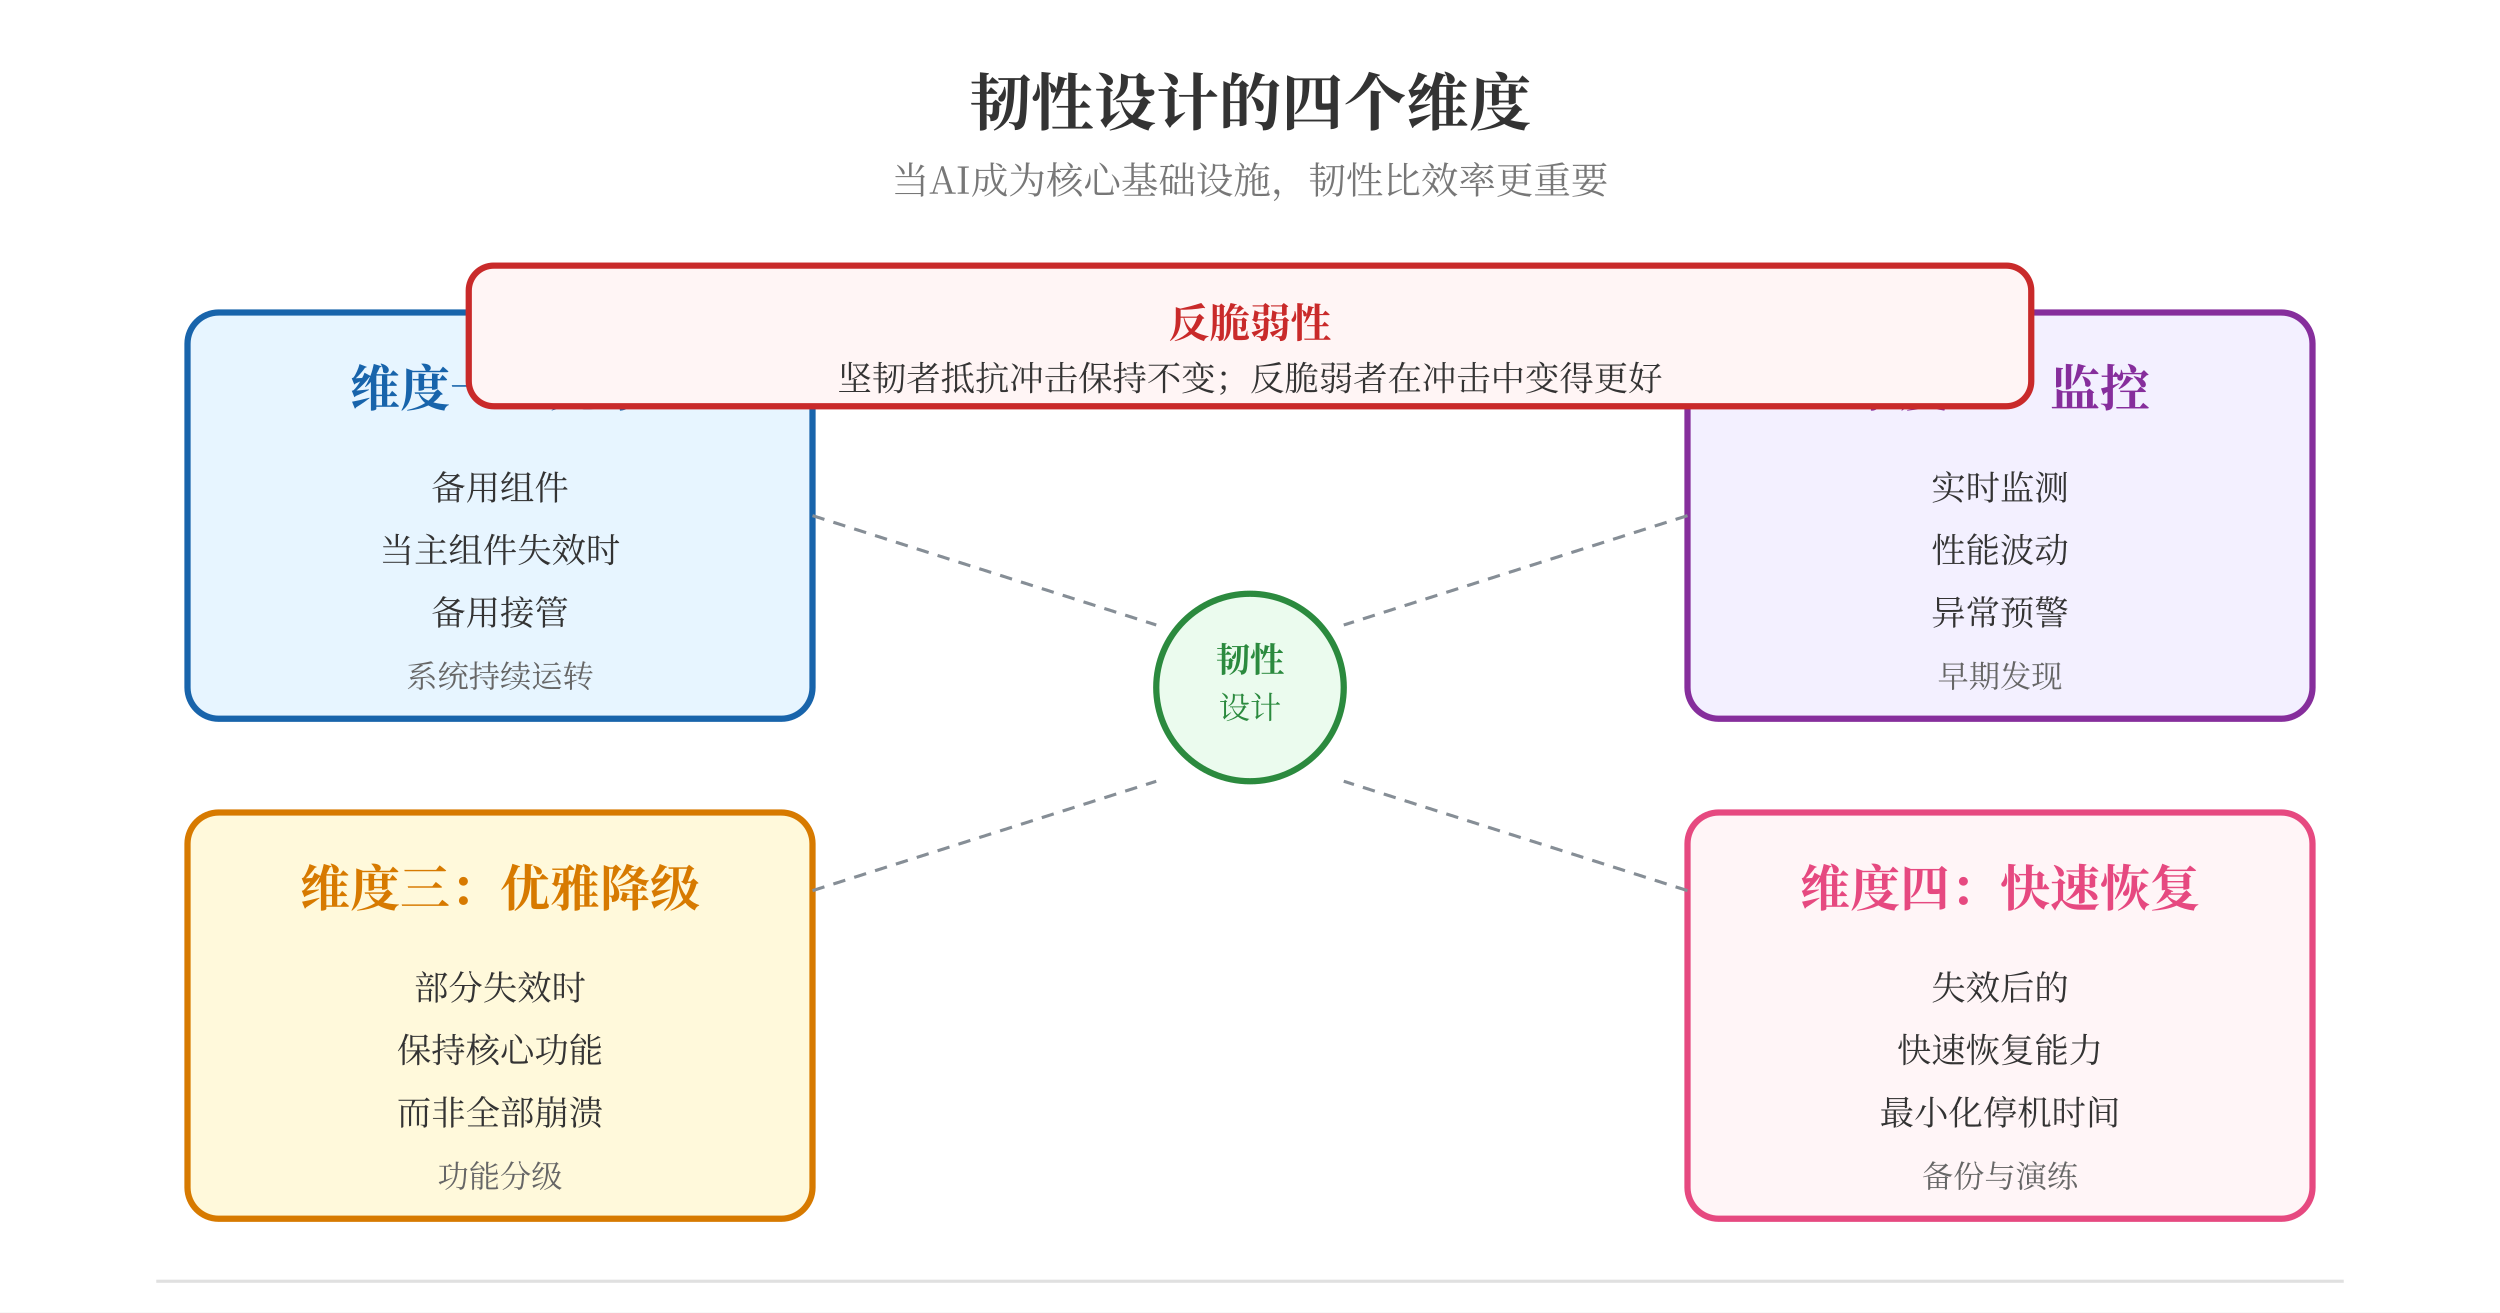
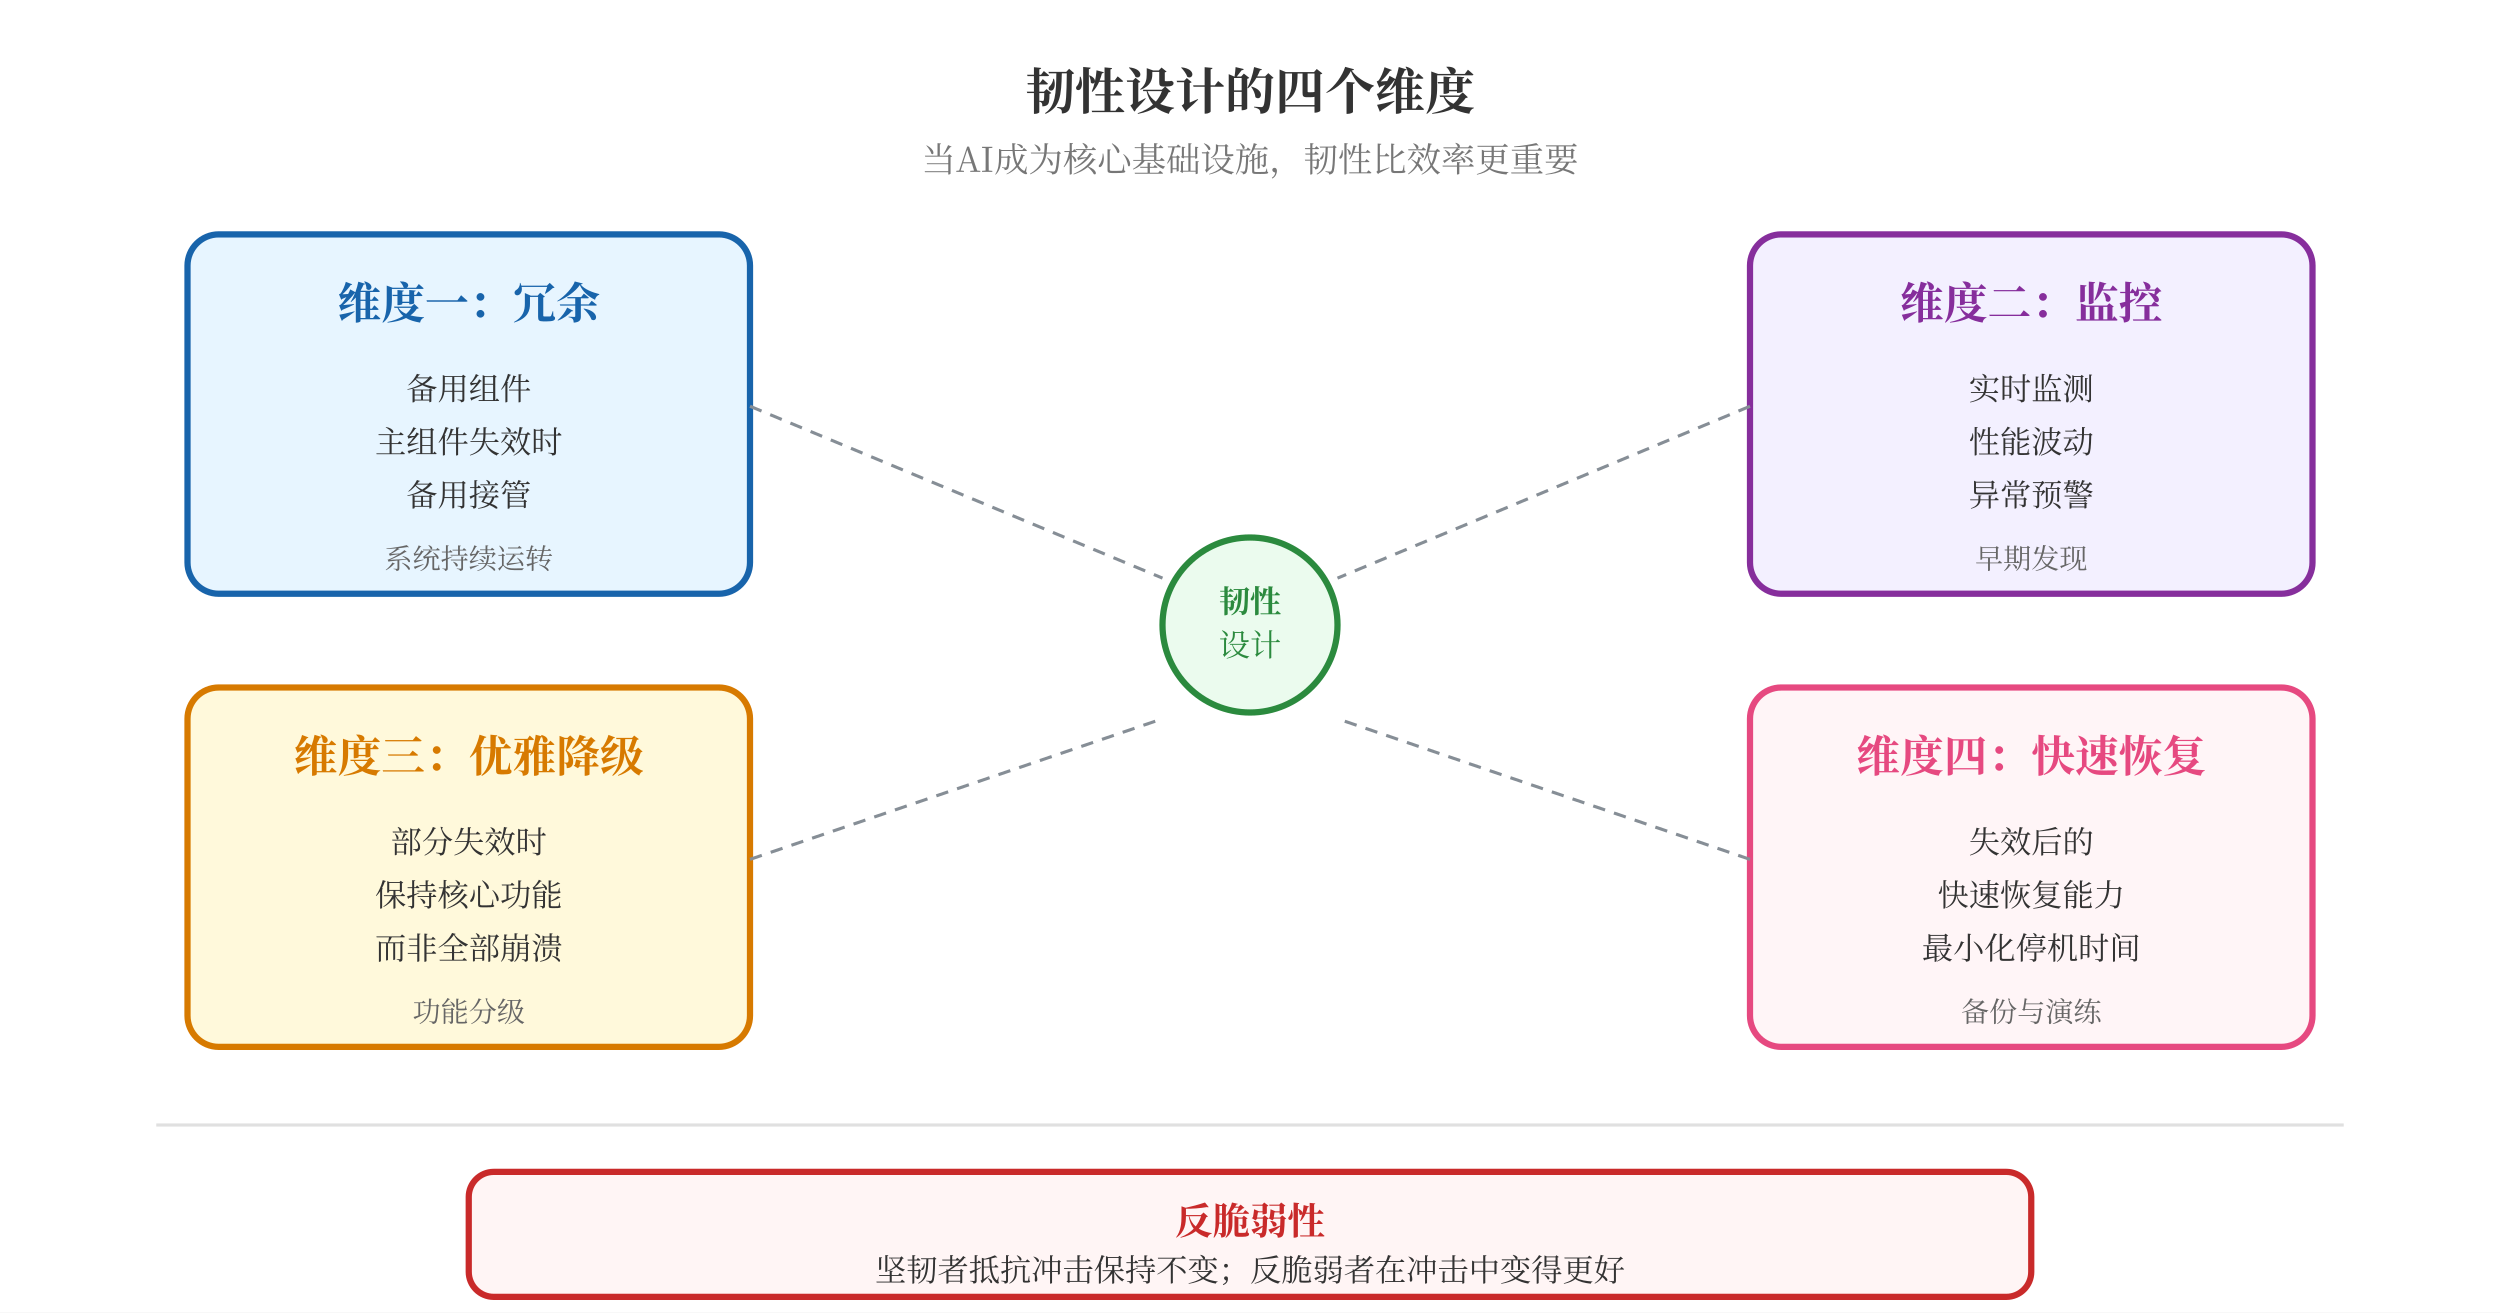
<svg xmlns="http://www.w3.org/2000/svg" viewBox="0 0 800 420" style="font-family: 'Noto Serif CJK SC', serif; background: #fefefe;">
  <rect width="800" height="420" fill="white" />
-   <text x="400" y="40" text-anchor="middle" font-size="20" font-weight="bold" fill="#333">韧性设计的四个维度</text>
-   <text x="400" y="62" text-anchor="middle" font-size="12" fill="#777">当AI成为核心基础设施，韧性比效率更重要</text>
-   <rect x="60" y="100" width="200" height="130" rx="10" fill="#e7f5ff" stroke="#1864ab" stroke-width="2" />
-   <text x="160" y="130" text-anchor="middle" font-size="16" font-weight="bold" fill="#1864ab">维度一：冗余</text>
-   <text x="160" y="160" text-anchor="middle" font-size="11" fill="#333">备用组件</text>
-   <text x="160" y="180" text-anchor="middle" font-size="11" fill="#333">当主组件失效时</text>
-   <text x="160" y="200" text-anchor="middle" font-size="11" fill="#333">备用接管</text>
-   <text x="160" y="220" text-anchor="middle" font-size="10" fill="#666">系统持续运转</text>
-   <rect x="540" y="100" width="200" height="130" rx="10" fill="#f3f0ff" stroke="#862e9c" stroke-width="2" />
-   <text x="640" y="130" text-anchor="middle" font-size="16" font-weight="bold" fill="#862e9c">维度二：监控</text>
-   <text x="640" y="160" text-anchor="middle" font-size="11" fill="#333">实时监测</text>
-   <text x="640" y="180" text-anchor="middle" font-size="11" fill="#333">性能波动</text>
-   <text x="640" y="200" text-anchor="middle" font-size="11" fill="#333">异常预警</text>
-   <text x="640" y="220" text-anchor="middle" font-size="10" fill="#666">早期发现</text>
-   <rect x="60" y="260" width="200" height="130" rx="10" fill="#fff9db" stroke="#d77a00" stroke-width="2" />
-   <text x="160" y="290" text-anchor="middle" font-size="16" font-weight="bold" fill="#d77a00">维度三：优雅降级</text>
-   <text x="160" y="320" text-anchor="middle" font-size="11" fill="#333">部分失效时</text>
-   <text x="160" y="340" text-anchor="middle" font-size="11" fill="#333">保持核心功能</text>
-   <text x="160" y="360" text-anchor="middle" font-size="11" fill="#333">而非全部崩溃</text>
-   <text x="160" y="380" text-anchor="middle" font-size="10" fill="#666">功能分级</text>
-   <rect x="540" y="260" width="200" height="130" rx="10" fill="#fff5f7" stroke="#e64980" stroke-width="2" />
-   <text x="640" y="290" text-anchor="middle" font-size="16" font-weight="bold" fill="#e64980">维度四：快速恢复</text>
-   <text x="640" y="320" text-anchor="middle" font-size="11" fill="#333">失效后的</text>
-   <text x="640" y="340" text-anchor="middle" font-size="11" fill="#333">快速恢复能力</text>
-   <text x="640" y="360" text-anchor="middle" font-size="11" fill="#333">最小化停机时间</text>
-   <text x="640" y="380" text-anchor="middle" font-size="10" fill="#666">备份与演练</text>
-   <circle cx="400" cy="220" r="30" fill="#ebfbee" stroke="#2b8a3e" stroke-width="2" />
-   <text x="400" y="215" text-anchor="middle" font-size="11" font-weight="bold" fill="#2b8a3e">韧性</text>
-   <text x="400" y="230" text-anchor="middle" font-size="10" fill="#2b8a3e">设计</text>
-   <path d="M260 165 L370 200" fill="none" stroke="#868e96" stroke-width="1" stroke-dasharray="4,3" />
-   <path d="M540 165 L430 200" fill="none" stroke="#868e96" stroke-width="1" stroke-dasharray="4,3" />
-   <path d="M260 285 L370 250" fill="none" stroke="#868e96" stroke-width="1" stroke-dasharray="4,3" />
-   <path d="M540 285 L430 250" fill="none" stroke="#868e96" stroke-width="1" stroke-dasharray="4,3" />
-   <line x1="50" y1="410" x2="750" y2="410" stroke="#e0e0e0" stroke-width="1" />
-   <rect x="150" y="85" width="500" height="45" rx="8" fill="#fff5f5" stroke="#c92a2a" stroke-width="2" />
-   <text x="400" y="108" text-anchor="middle" font-size="13" font-weight="bold" fill="#c92a2a">反脆弱性</text>
-   <text x="400" y="125" text-anchor="middle" font-size="11" fill="#333">坚韧者抵抗冲击保持不变；反脆弱者在冲击中变得更好</text>
+   <text x="400" y="35" text-anchor="middle" font-size="16" font-weight="bold" fill="#333">韧性设计的四个维度</text>
+   <text x="400" y="55" text-anchor="middle" font-size="11" fill="#777">当AI成为核心基础设施，韧性比效率更重要</text>
+   <rect x="60" y="75" width="180" height="115" rx="10" fill="#e7f5ff" stroke="#1864ab" stroke-width="2" />
+   <text x="150" y="102" text-anchor="middle" font-size="14" font-weight="bold" fill="#1864ab">维度一：冗余</text>
+   <text x="150" y="128" text-anchor="middle" font-size="10" fill="#333">备用组件</text>
+   <text x="150" y="145" text-anchor="middle" font-size="10" fill="#333">主组件失效时</text>
+   <text x="150" y="162" text-anchor="middle" font-size="10" fill="#333">备用接管</text>
+   <text x="150" y="182" text-anchor="middle" font-size="9" fill="#666">系统持续运转</text>
+   <rect x="560" y="75" width="180" height="115" rx="10" fill="#f3f0ff" stroke="#862e9c" stroke-width="2" />
+   <text x="650" y="102" text-anchor="middle" font-size="14" font-weight="bold" fill="#862e9c">维度二：监控</text>
+   <text x="650" y="128" text-anchor="middle" font-size="10" fill="#333">实时监测</text>
+   <text x="650" y="145" text-anchor="middle" font-size="10" fill="#333">性能波动</text>
+   <text x="650" y="162" text-anchor="middle" font-size="10" fill="#333">异常预警</text>
+   <text x="650" y="182" text-anchor="middle" font-size="9" fill="#666">早期发现</text>
+   <rect x="60" y="220" width="180" height="115" rx="10" fill="#fff9db" stroke="#d77a00" stroke-width="2" />
+   <text x="150" y="247" text-anchor="middle" font-size="14" font-weight="bold" fill="#d77a00">维度三：优雅降级</text>
+   <text x="150" y="273" text-anchor="middle" font-size="10" fill="#333">部分失效时</text>
+   <text x="150" y="290" text-anchor="middle" font-size="10" fill="#333">保持核心功能</text>
+   <text x="150" y="307" text-anchor="middle" font-size="10" fill="#333">而非全部崩溃</text>
+   <text x="150" y="327" text-anchor="middle" font-size="9" fill="#666">功能分级</text>
+   <rect x="560" y="220" width="180" height="115" rx="10" fill="#fff5f7" stroke="#e64980" stroke-width="2" />
+   <text x="650" y="247" text-anchor="middle" font-size="14" font-weight="bold" fill="#e64980">维度四：快速恢复</text>
+   <text x="650" y="273" text-anchor="middle" font-size="10" fill="#333">失效后的</text>
+   <text x="650" y="290" text-anchor="middle" font-size="10" fill="#333">快速恢复能力</text>
+   <text x="650" y="307" text-anchor="middle" font-size="10" fill="#333">最小化停机时间</text>
+   <text x="650" y="327" text-anchor="middle" font-size="9" fill="#666">备份与演练</text>
+   <circle cx="400" cy="200" r="28" fill="#ebfbee" stroke="#2b8a3e" stroke-width="2" />
+   <text x="400" y="196" text-anchor="middle" font-size="10" font-weight="bold" fill="#2b8a3e">韧性</text>
+   <text x="400" y="210" text-anchor="middle" font-size="10" fill="#2b8a3e">设计</text>
+   <path d="M240 130 L372 185" fill="none" stroke="#868e96" stroke-width="1" stroke-dasharray="4,3" />
+   <path d="M560 130 L428 185" fill="none" stroke="#868e96" stroke-width="1" stroke-dasharray="4,3" />
+   <path d="M240 275 L372 230" fill="none" stroke="#868e96" stroke-width="1" stroke-dasharray="4,3" />
+   <path d="M560 275 L428 230" fill="none" stroke="#868e96" stroke-width="1" stroke-dasharray="4,3" />
+   <line x1="50" y1="360" x2="750" y2="360" stroke="#e0e0e0" stroke-width="1" />
+   <rect x="150" y="375" width="500" height="40" rx="8" fill="#fff5f5" stroke="#c92a2a" stroke-width="2" />
+   <text x="400" y="395" text-anchor="middle" font-size="12" font-weight="bold" fill="#c92a2a">反脆弱性</text>
+   <text x="400" y="410" text-anchor="middle" font-size="10" fill="#333">坚韧者抵抗冲击保持不变；反脆弱者在冲击中变得更好</text>
</svg>
